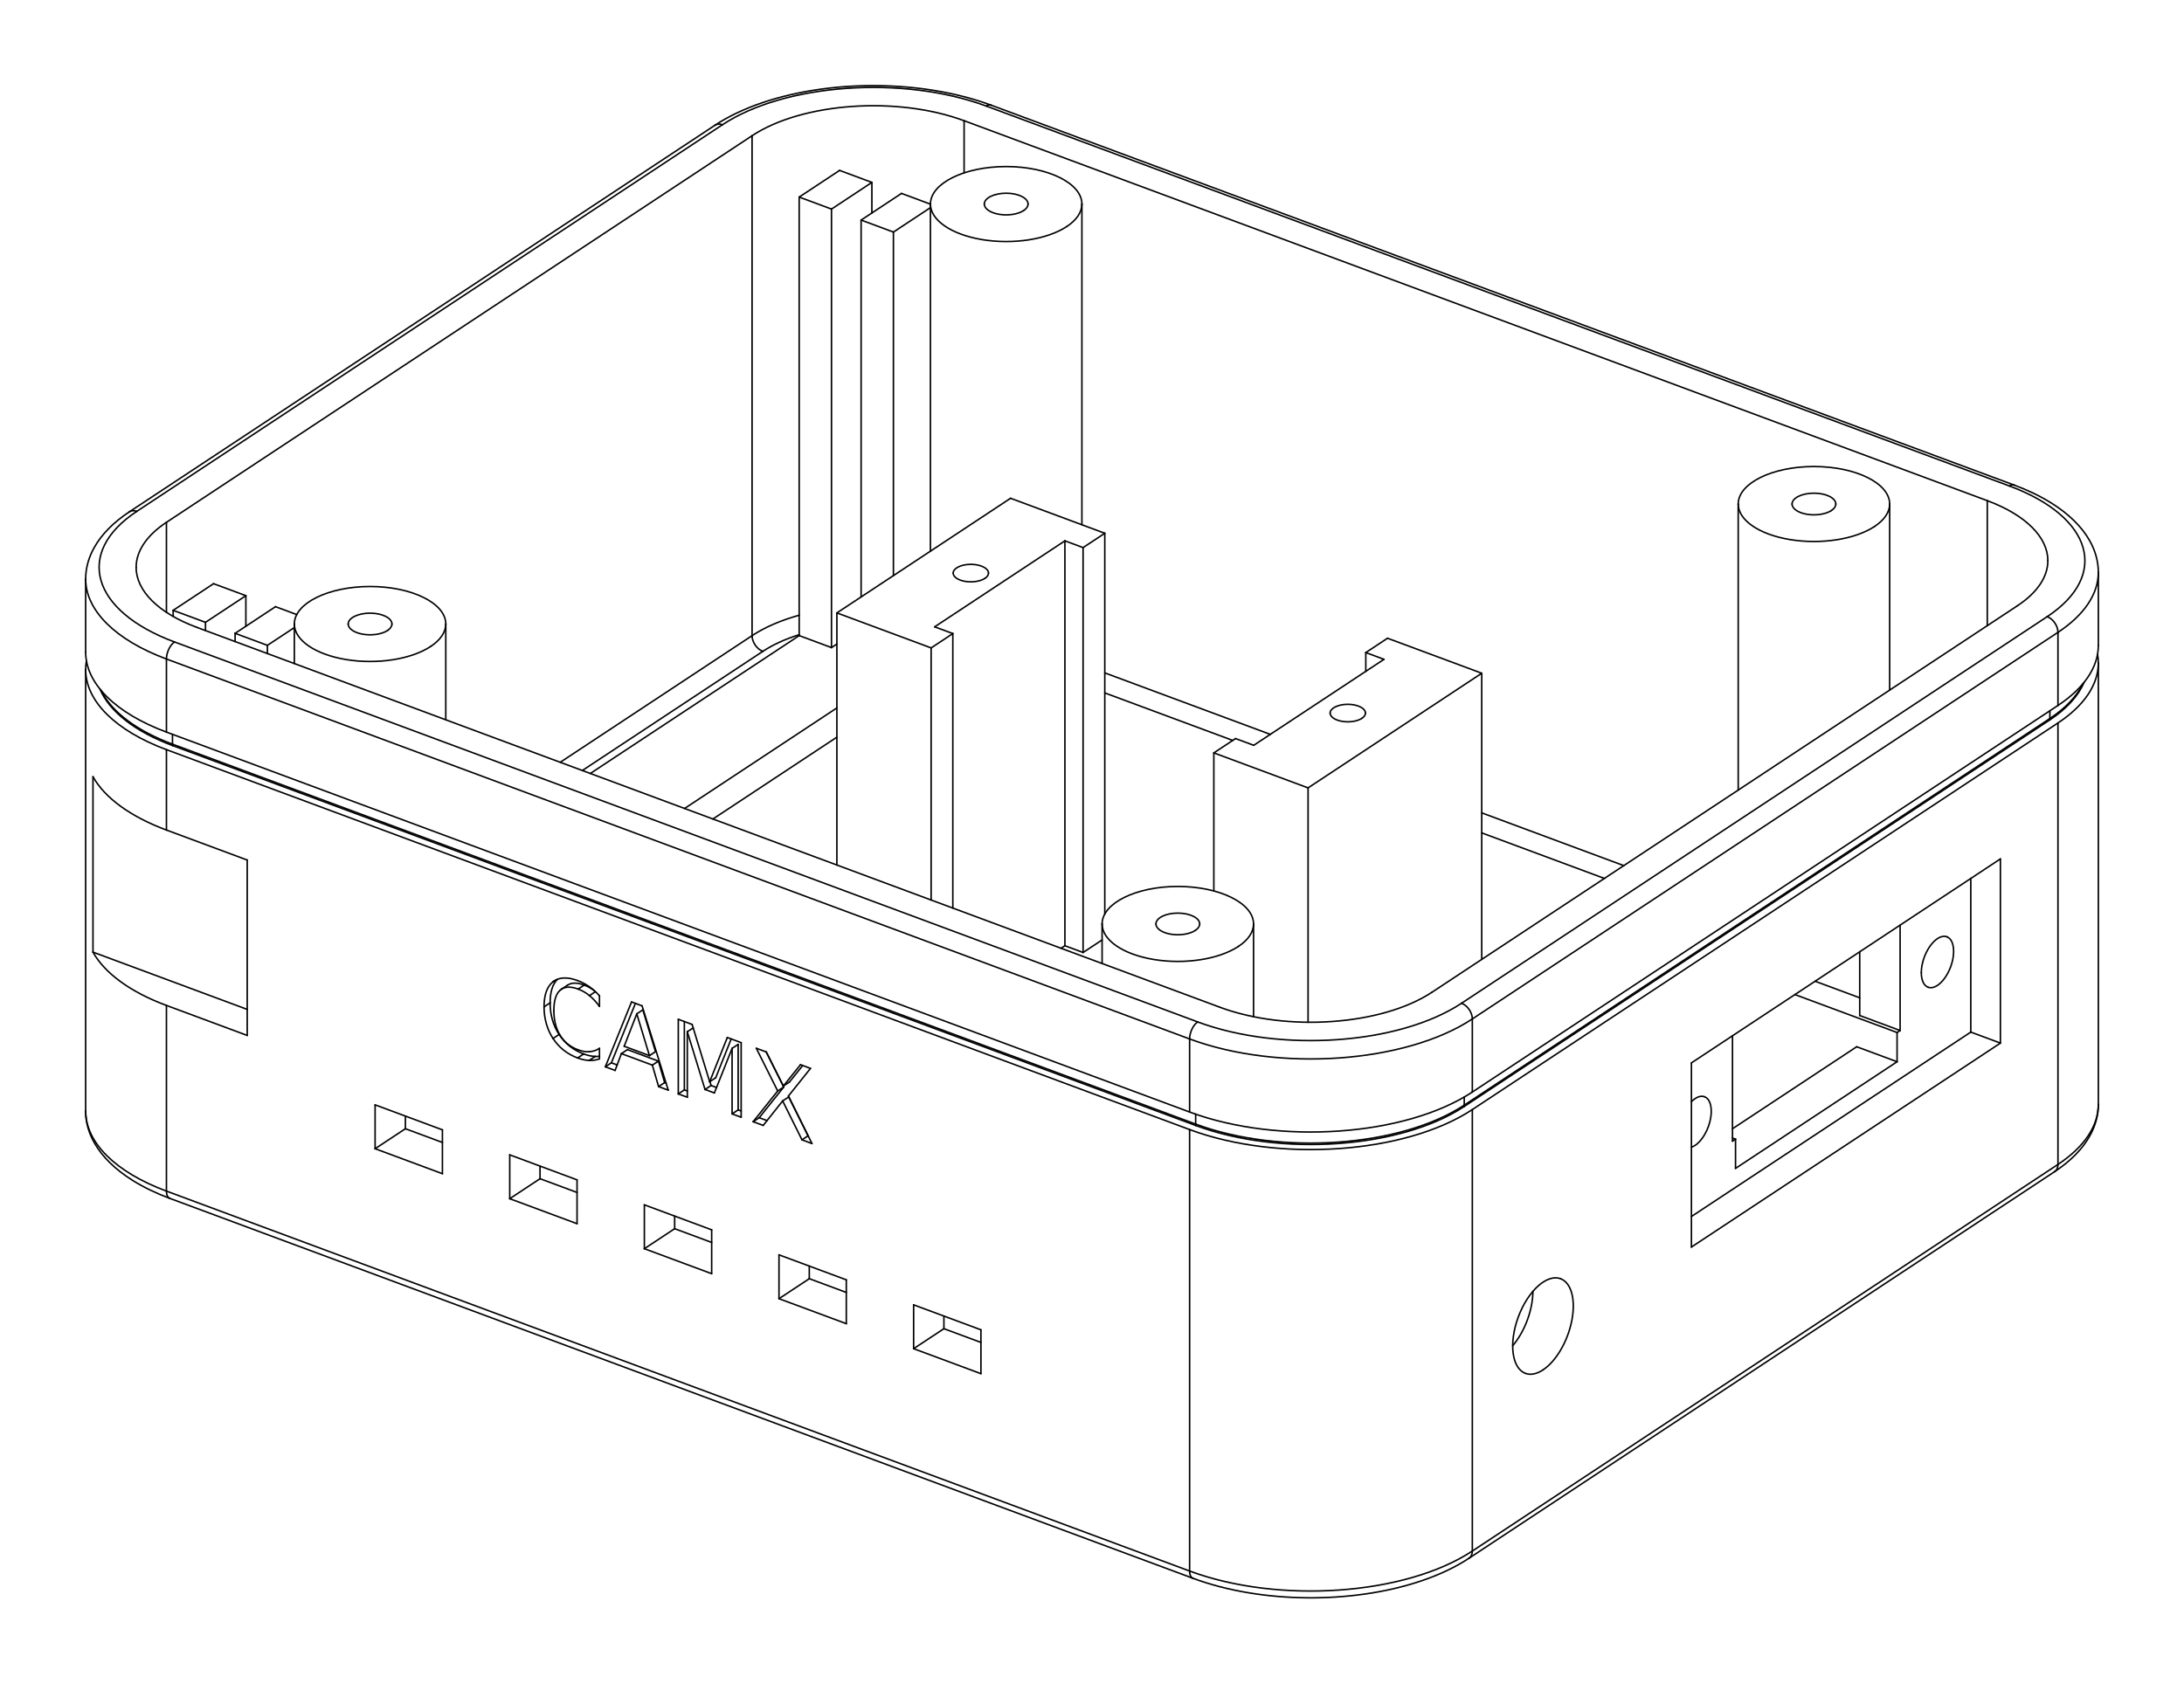
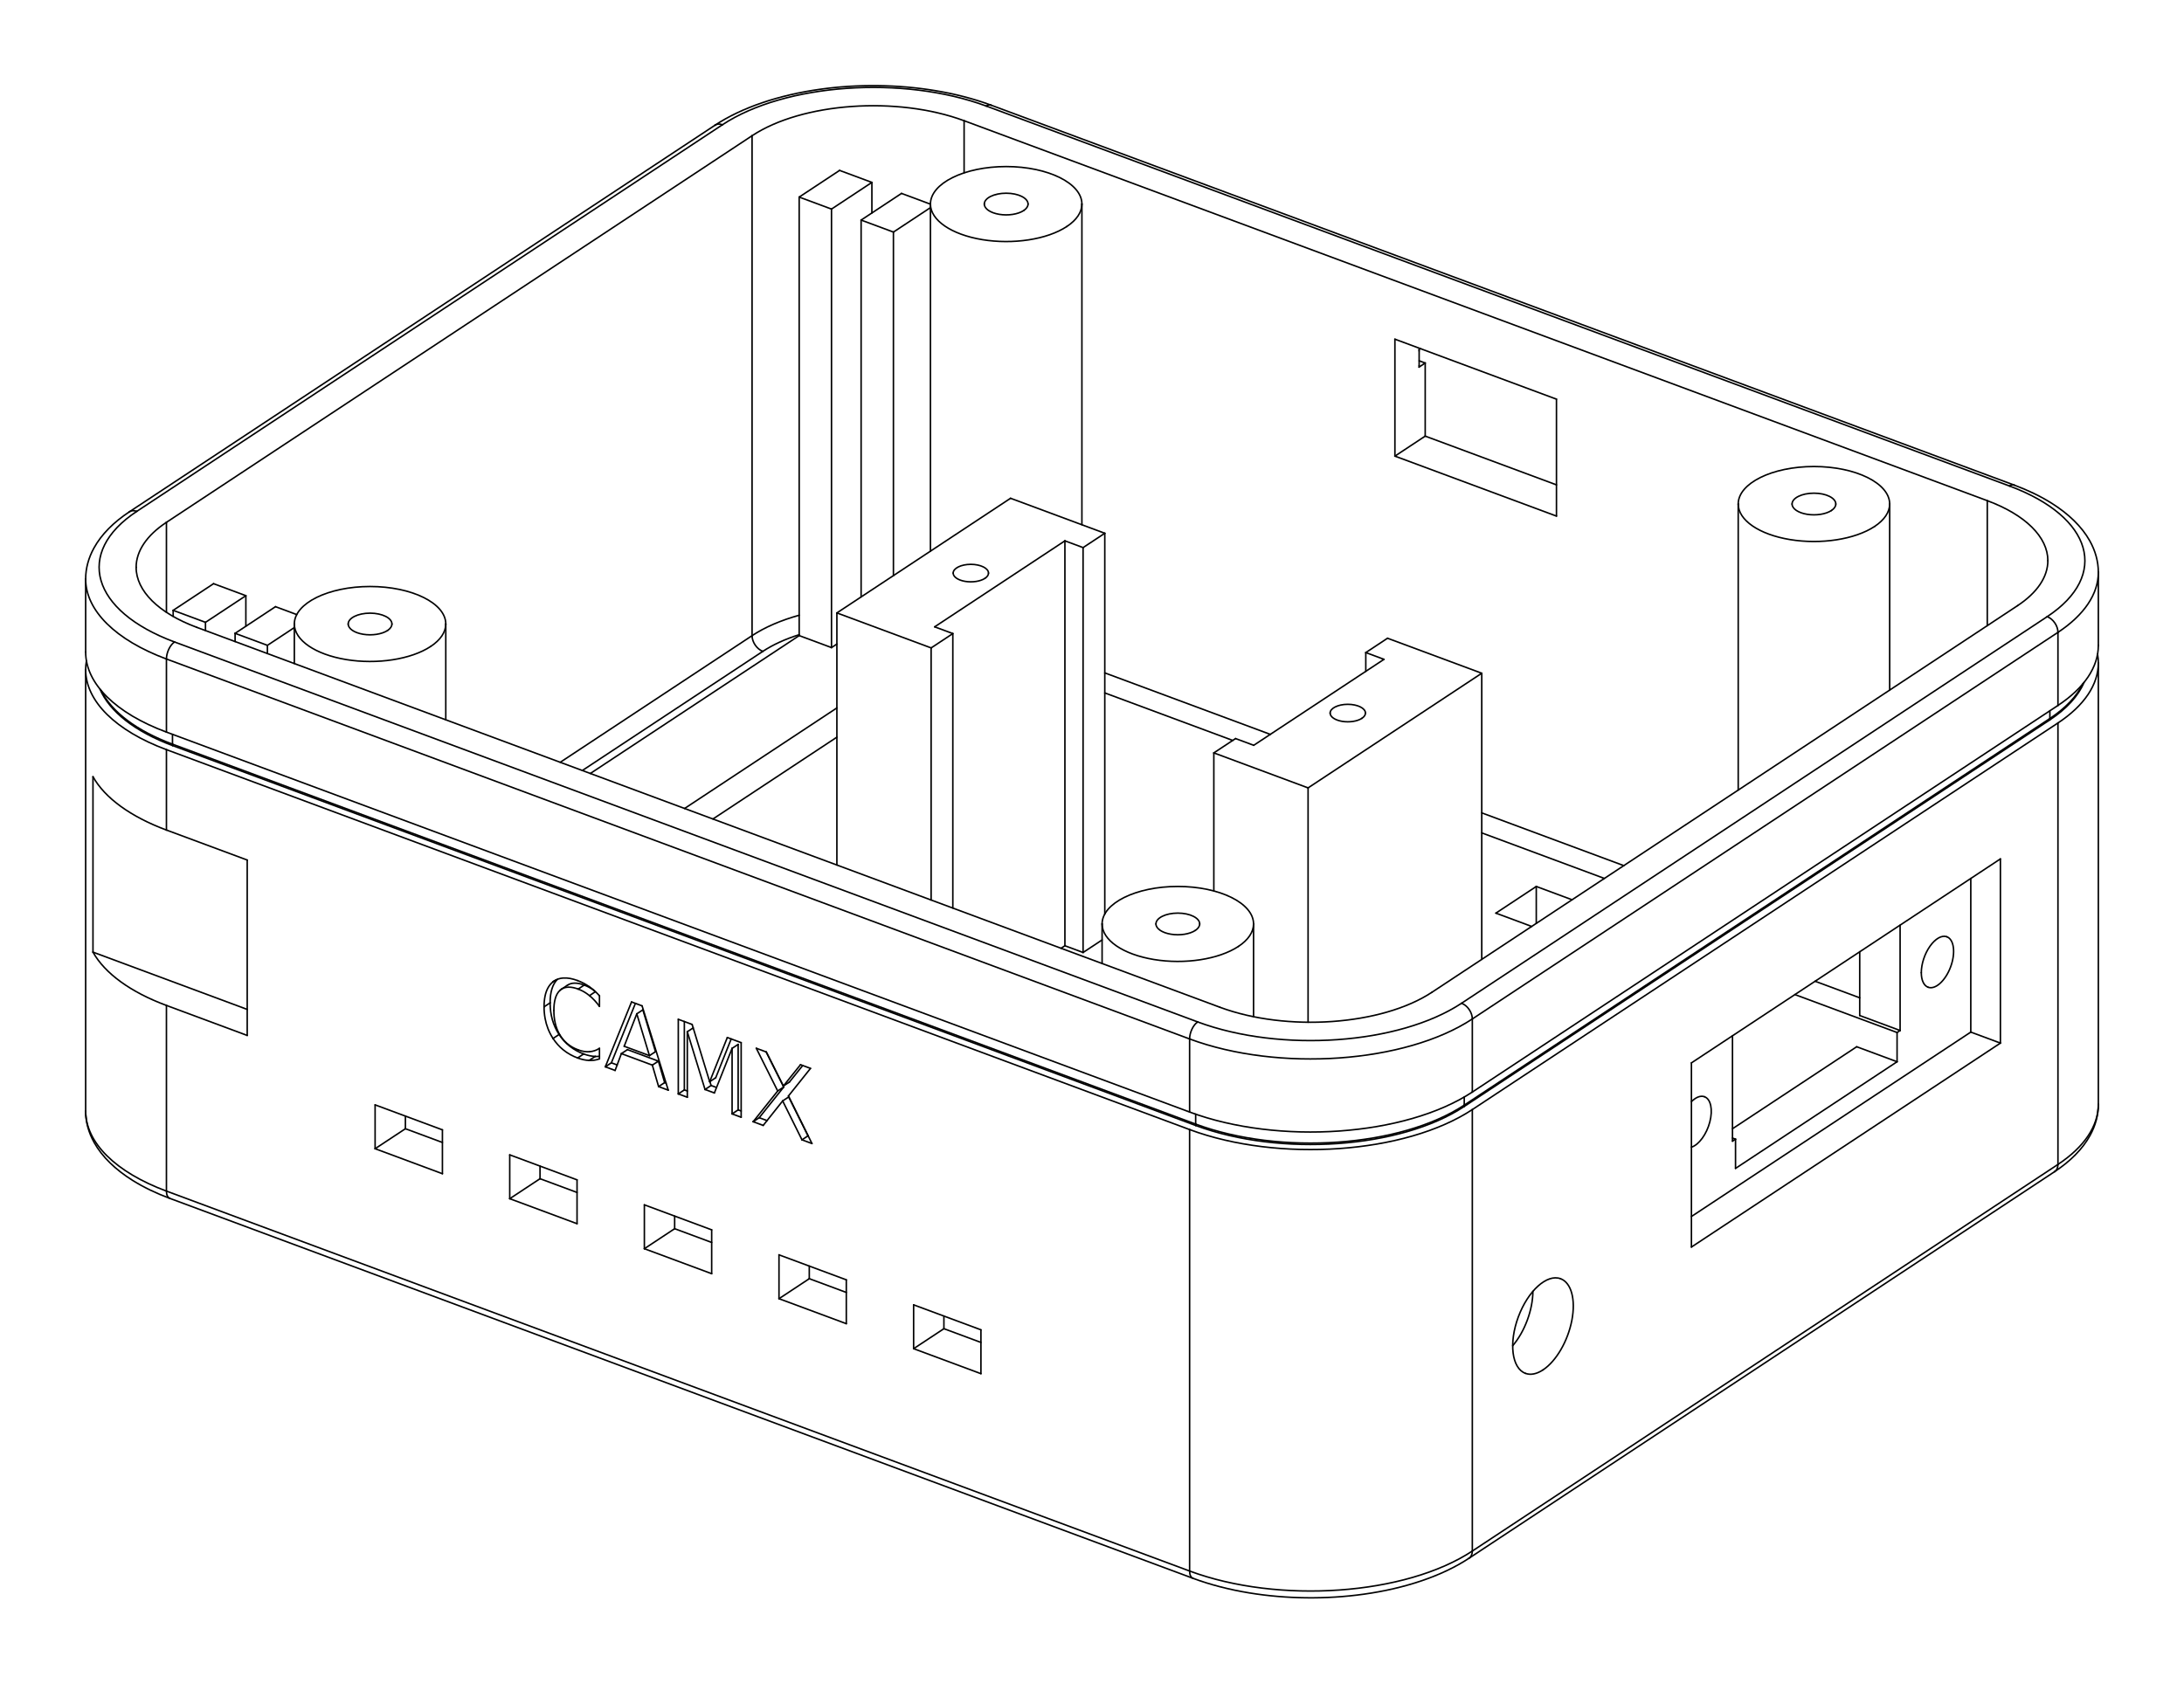
<svg xmlns="http://www.w3.org/2000/svg" width="129.78mm" height="100.055mm" viewBox="-64.89 -50.027 129.78 100.055" version="1.1">
  <g transform="scale(1,-1)" stroke-linecap="round">
    <g fill="none" stroke="rgb(0,0,0)" stroke-width="0.09" id="visible">
      <path d="M -59.754,10.749 A 12.0,5.942 -1.830477609561647e-15 0,1 -59.8,10.227" />
      <path d="M -59.8,10.227 A 12.0,5.942 -1.830477609561647e-15 0,1 -55.0,5.473" />
      <path d="M -59.365,3.864 A 12.0,5.942 -1.830477609561647e-15 0,1 -55.0,0.695" />
      <line x1="-59.365" y1="-6.562" x2="-59.365" y2="3.864" />
      <path d="M -59.365,-6.562 A 12.0,5.942 -1.830477609561647e-15 0,1 -55.0,-9.73" />
+       <line x1="19.44" y1="28.584" x2="19.8" y2="28.451" />
+       <line x1="19.434" y1="28.209" x2="19.8" y2="28.451" />
+       <path d="M -54.634,5.715 A 11.39,5.64 180.0 0,0 -58.948,9.07" />
+       <line x1="6.166" y1="-16.866" x2="-54.634" y2="5.715" />
+       <path d="M 22.112,-15.738 A 11.39,5.64 180.0 0,0 6.166,-16.866" />
+       <line x1="56.912" y1="7.239" x2="22.112" y2="-15.738" />
+       <path d="M 58.948,9.466 A 11.39,5.64 180.0 0,0 56.912,7.239" />
      <path d="M 57.4,7.058 A 12.0,5.942 -1.830477609561647e-15 0,1 59.8,10.623" />
      <path d="M 59.8,10.623 A 12.0,5.942 -1.830477609561647e-15 0,1 59.754,11.145" />
      <line x1="57.4" y1="7.058" x2="22.6" y2="-15.919" />
      <path d="M 5.8,-17.108 A 12.0,5.942 -1.830477609561647e-15 0,1 22.6,-15.919" />
      <line x1="-55.0" y1="5.473" x2="5.8" y2="-17.108" />
-       <path d="M -54.634,5.715 A 11.39,5.64 180.0 0,0 -58.948,9.07" />
-       <line x1="6.166" y1="-16.866" x2="-54.634" y2="5.715" />
-       <path d="M 22.112,-15.738 A 11.39,5.64 180.0 0,0 6.166,-16.866" />
-       <line x1="56.912" y1="7.239" x2="22.112" y2="-15.738" />
-       <path d="M 58.948,9.466 A 11.39,5.64 180.0 0,0 56.912,7.239" />
      <line x1="-55.0" y1="-9.73" x2="-50.2" y2="-11.513" />
      <line x1="-55.0" y1="0.695" x2="-50.2" y2="-1.088" />
      <line x1="-50.2" y1="-1.088" x2="-50.2" y2="-11.513" />
      <line x1="-42.6" y1="-15.639" x2="-38.6" y2="-17.124" />
      <line x1="-42.6" y1="-15.639" x2="-42.6" y2="-18.245" />
      <line x1="-38.6" y1="-17.124" x2="-38.6" y2="-19.731" />
      <line x1="-42.6" y1="-18.245" x2="-38.6" y2="-19.731" />
      <line x1="-34.6" y1="-18.61" x2="-30.6" y2="-20.096" />
      <line x1="-34.6" y1="-18.61" x2="-34.6" y2="-21.216" />
      <line x1="-30.6" y1="-20.096" x2="-30.6" y2="-22.702" />
      <line x1="-34.6" y1="-21.216" x2="-30.6" y2="-22.702" />
      <line x1="-29.268" y1="-9.156" x2="-29.268" y2="-9.788" />
      <path d="M -29.268,-9.156 Q -29.551,-8.84 -29.876,-8.614" />
      <path d="M -29.862,-9.146 Q -29.539,-9.411 -29.268,-9.788" />
      <path d="M -29.876,-8.614 Q -30.206,-8.385 -30.566,-8.252" />
      <path d="M -30.534,-8.757 Q -30.181,-8.887 -29.862,-9.146" />
      <path d="M -30.566,-8.252 C -30.865,-8.141 -31.16,-8.08 -31.428,-8.1 C -31.626,-8.115 -31.802,-8.173 -31.956,-8.275" />
      <path d="M -31.956,-8.275 L -32.027,-8.326" />
      <path d="M -31.605,-8.824 Q -31.568,-8.791 -31.527,-8.764" />
      <path d="M -31.527,-8.764 C -31.272,-8.591 -30.908,-8.615 -30.534,-8.757" />
      <path d="M -32.027,-8.326 C -32.266,-8.511 -32.422,-8.805 -32.497,-9.154 C -32.54,-9.361 -32.561,-9.58 -32.56,-9.813" />
      <path d="M -31.977,-10.029 C -31.978,-9.531 -31.885,-9.067 -31.605,-8.824" />
      <path d="M -32.56,-9.813 C -32.561,-10.043 -32.54,-10.276 -32.497,-10.512 C -32.423,-10.917 -32.267,-11.328 -32.027,-11.693" />
      <path d="M -31.605,-11.508 C -31.885,-11.057 -31.979,-10.526 -31.977,-10.029" />
      <path d="M -32.027,-11.693 C -31.859,-11.949 -31.655,-12.178 -31.428,-12.363 C -31.16,-12.582 -30.865,-12.741 -30.566,-12.851" />
      <path d="M -30.534,-12.371 C -30.766,-12.285 -30.994,-12.161 -31.195,-11.989 C -31.354,-11.853 -31.491,-11.693 -31.605,-11.508" />
      <path d="M -30.566,-12.851 Q -30.21,-12.984 -29.881,-12.999" />
      <path d="M -29.862,-12.48 Q -30.181,-12.502 -30.534,-12.371" />
      <path d="M -29.881,-12.999 Q -29.555,-13.012 -29.268,-12.906" />
      <path d="M -29.268,-12.28 Q -29.539,-12.456 -29.862,-12.48" />
      <line x1="-29.268" y1="-12.28" x2="-29.268" y2="-12.906" />
      <line x1="-28.92" y1="-13.377" x2="-27.362" y2="-9.522" />
      <line x1="-28.338" y1="-13.593" x2="-28.92" y2="-13.377" />
      <line x1="-27.362" y1="-9.522" x2="-26.736" y2="-9.755" />
      <line x1="-27.966" y1="-12.594" x2="-28.338" y2="-13.593" />
      <line x1="-26.736" y1="-9.755" x2="-25.18" y2="-14.766" />
      <line x1="-26.126" y1="-13.277" x2="-27.966" y2="-12.594" />
      <line x1="-25.18" y1="-14.766" x2="-25.754" y2="-14.553" />
      <line x1="-25.754" y1="-14.553" x2="-26.126" y2="-13.277" />
      <line x1="-26.6" y1="-21.581" x2="-22.6" y2="-23.067" />
      <line x1="-26.6" y1="-21.581" x2="-26.6" y2="-24.188" />
      <line x1="-22.6" y1="-23.067" x2="-22.6" y2="-25.673" />
      <line x1="-26.6" y1="-24.188" x2="-22.6" y2="-25.673" />
      <line x1="-18.6" y1="-24.553" x2="-14.6" y2="-26.038" />
      <line x1="-18.6" y1="-24.553" x2="-18.6" y2="-27.159" />
      <line x1="-14.6" y1="-26.038" x2="-14.6" y2="-28.644" />
      <line x1="-18.6" y1="-27.159" x2="-14.6" y2="-28.644" />
      <line x1="-10.6" y1="-27.524" x2="-6.6" y2="-29.009" />
      <line x1="-6.6" y1="-29.009" x2="-6.6" y2="-31.616" />
      <line x1="-10.6" y1="-30.13" x2="-6.6" y2="-31.616" />
      <line x1="-10.6" y1="-27.524" x2="-10.6" y2="-30.13" />
      <line x1="-24.584" y1="-14.987" x2="-24.584" y2="-10.554" />
      <line x1="-24.048" y1="-15.186" x2="-24.584" y2="-14.987" />
      <line x1="-24.584" y1="-10.554" x2="-23.761" y2="-10.86" />
      <line x1="-24.048" y1="-11.293" x2="-24.048" y2="-15.186" />
      <line x1="-23.761" y1="-10.86" x2="-22.719" y2="-14.264" />
      <line x1="-22.995" y1="-14.725" x2="-24.048" y2="-11.293" />
      <line x1="-22.719" y1="-14.264" x2="-21.671" y2="-11.636" />
      <line x1="-22.44" y1="-14.931" x2="-22.995" y2="-14.725" />
      <line x1="-21.671" y1="-11.636" x2="-20.848" y2="-11.941" />
      <line x1="-21.387" y1="-12.282" x2="-22.44" y2="-14.931" />
      <line x1="-20.848" y1="-11.941" x2="-20.848" y2="-16.375" />
      <line x1="-21.387" y1="-16.175" x2="-21.387" y2="-12.282" />
      <line x1="-20.848" y1="-16.375" x2="-21.387" y2="-16.175" />
      <line x1="-18.677" y1="-14.814" x2="-19.949" y2="-12.275" />
      <line x1="-20.135" y1="-16.64" x2="-18.677" y2="-14.814" />
      <line x1="-19.949" y1="-12.275" x2="-19.355" y2="-12.496" />
      <line x1="-19.539" y1="-16.861" x2="-20.135" y2="-16.64" />
      <line x1="-19.355" y1="-12.496" x2="-18.341" y2="-14.521" />
      <line x1="-18.382" y1="-15.405" x2="-19.539" y2="-16.861" />
      <line x1="-18.341" y1="-14.521" x2="-17.321" y2="-13.251" />
      <line x1="-17.234" y1="-17.717" x2="-18.382" y2="-15.405" />
      <line x1="-17.321" y1="-13.251" x2="-16.728" y2="-13.472" />
      <line x1="-16.64" y1="-17.938" x2="-17.234" y2="-17.717" />
      <line x1="-16.728" y1="-13.472" x2="-18.04" y2="-15.113" />
      <line x1="-18.04" y1="-15.113" x2="-16.64" y2="-17.938" />
      <line x1="-59.365" y1="-6.562" x2="-50.2" y2="-9.966" />
+       <line x1="19.8" y1="24.107" x2="27.6" y2="21.21" />
+       <line x1="19.8" y1="28.451" x2="19.8" y2="24.107" />
+       <line x1="19.434" y1="29.252" x2="19.516" y2="29.306" />
+       <path d="M 19.44,29.169 A 0.5,0.261 -110.375 0,1 19.434,29.252" />
+       <line x1="19.44" y1="29.169" x2="19.44" y2="28.3" />
+       <path d="M 19.434,28.209 A 0.5,0.261 -110.375 0,1 19.44,28.3" />
+       <line x1="18.0" y1="22.918" x2="19.8" y2="24.107" />
+       <line x1="18.0" y1="29.869" x2="18.0" y2="22.918" />
+       <line x1="27.6" y1="26.303" x2="27.6" y2="19.353" />
      <line x1="57.4" y1="-19.179" x2="57.4" y2="7.058" />
      <line x1="22.6" y1="-42.157" x2="22.6" y2="-15.919" />
      <line x1="57.4" y1="-19.179" x2="22.6" y2="-42.157" />
      <line x1="53.98" y1="-1.021" x2="35.62" y2="-13.144" />
      <line x1="53.98" y1="-1.021" x2="53.98" y2="-11.968" />
      <line x1="35.62" y1="-13.144" x2="35.62" y2="-24.09" />
      <line x1="53.98" y1="-11.968" x2="35.62" y2="-24.09" />
      <path d="M 26.8,-31.391 A 3.0,1.564 -110.375 0,1 27.844,-25.972" />
      <path d="M 27.844,-25.972 A 3.0,1.564 -110.375 0,1 25.756,-31.597" />
      <path d="M 25.756,-31.597 A 3.0,1.564 -110.375 0,1 26.8,-31.391" />
      <line x1="-40.8" y1="-16.307" x2="-40.8" y2="-17.057" />
      <line x1="-42.6" y1="-18.245" x2="-40.8" y2="-17.057" />
      <line x1="-40.8" y1="-17.057" x2="-38.6" y2="-17.874" />
      <line x1="-32.8" y1="-19.279" x2="-32.8" y2="-20.028" />
      <line x1="-34.6" y1="-21.216" x2="-32.8" y2="-20.028" />
      <line x1="-32.8" y1="-20.028" x2="-30.6" y2="-20.845" />
      <path d="M -29.57,-8.855 Q -29.856,-8.637 -30.174,-8.519" />
      <path d="M -30.174,-8.519 Q -30.803,-8.285 -31.167,-8.526" />
      <path d="M -32.2,-9.575 Q -32.2,-8.61 -31.765,-8.176" />
      <path d="M -31.667,-11.455 Q -32.2,-10.641 -32.2,-9.575" />
      <path d="M -30.206,-12.614 Q -31.133,-12.269 -31.667,-11.455" />
      <path d="M -29.521,-12.761 Q -29.845,-12.748 -30.206,-12.614" />
      <path d="M -29.268,-12.753 Q -29.392,-12.767 -29.521,-12.761" />
      <line x1="-28.56" y1="-13.139" x2="-27.132" y2="-9.607" />
      <line x1="-28.56" y1="-13.139" x2="-28.92" y2="-13.377" />
      <line x1="-28.216" y1="-13.267" x2="-28.56" y2="-13.139" />
      <line x1="-27.606" y1="-12.356" x2="-27.966" y2="-12.594" />
      <line x1="-25.766" y1="-13.04" x2="-27.606" y2="-12.356" />
      <line x1="-25.766" y1="-13.04" x2="-26.126" y2="-13.277" />
      <line x1="-25.31" y1="-14.346" x2="-25.394" y2="-14.315" />
      <line x1="-25.394" y1="-14.315" x2="-25.754" y2="-14.553" />
      <line x1="-25.394" y1="-14.315" x2="-25.766" y2="-13.04" />
      <line x1="-24.8" y1="-22.25" x2="-24.8" y2="-22.999" />
      <line x1="-26.6" y1="-24.188" x2="-24.8" y2="-22.999" />
      <line x1="-24.8" y1="-22.999" x2="-22.6" y2="-23.816" />
      <line x1="-16.8" y1="-25.221" x2="-16.8" y2="-25.97" />
      <line x1="-18.6" y1="-27.159" x2="-16.8" y2="-25.97" />
      <line x1="-16.8" y1="-25.97" x2="-14.6" y2="-26.787" />
      <line x1="-10.6" y1="-30.13" x2="-8.8" y2="-28.942" />
      <line x1="-8.8" y1="-28.942" x2="-6.6" y2="-29.759" />
      <line x1="-8.8" y1="-28.192" x2="-8.8" y2="-28.942" />
      <line x1="-24.224" y1="-14.75" x2="-24.224" y2="-10.688" />
      <line x1="-24.224" y1="-14.75" x2="-24.584" y2="-14.987" />
      <line x1="-24.048" y1="-14.815" x2="-24.224" y2="-14.75" />
      <line x1="-23.698" y1="-11.063" x2="-24.048" y2="-11.293" />
      <line x1="-22.359" y1="-14.026" x2="-22.719" y2="-14.264" />
      <line x1="-22.635" y1="-14.487" x2="-22.706" y2="-14.255" />
      <line x1="-22.635" y1="-14.487" x2="-22.995" y2="-14.725" />
      <line x1="-22.359" y1="-14.026" x2="-21.44" y2="-11.721" />
      <line x1="-22.311" y1="-14.608" x2="-22.635" y2="-14.487" />
      <line x1="-21.027" y1="-12.044" x2="-21.387" y2="-12.282" />
      <line x1="-21.027" y1="-15.937" x2="-21.027" y2="-12.044" />
      <line x1="-21.027" y1="-15.937" x2="-21.387" y2="-16.175" />
      <line x1="-20.848" y1="-16.003" x2="-21.027" y2="-15.937" />
      <line x1="-18.317" y1="-14.577" x2="-19.36" y2="-12.494" />
      <line x1="-18.317" y1="-14.577" x2="-18.677" y2="-14.814" />
      <line x1="-19.775" y1="-16.402" x2="-18.317" y2="-14.577" />
      <line x1="-19.775" y1="-16.402" x2="-20.135" y2="-16.64" />
      <line x1="-19.311" y1="-16.574" x2="-19.775" y2="-16.402" />
      <line x1="-17.981" y1="-14.283" x2="-18.341" y2="-14.521" />
      <line x1="-18.022" y1="-15.167" x2="-18.382" y2="-15.405" />
      <line x1="-17.981" y1="-14.283" x2="-17.191" y2="-13.3" />
      <line x1="-16.874" y1="-17.479" x2="-18.022" y2="-15.167" />
      <line x1="-16.874" y1="-17.479" x2="-17.234" y2="-17.717" />
      <line x1="-16.866" y1="-17.482" x2="-16.874" y2="-17.479" />
+       <line x1="18.0" y1="22.918" x2="27.6" y2="19.353" />
+       <line x1="18.0" y1="29.869" x2="27.6" y2="26.303" />
+       <path d="M 57.4,8.1 A 12.0,5.942 -1.830477609561647e-15 0,1 59.8,11.666" />
+       <line x1="57.4" y1="8.1" x2="22.6" y2="-14.877" />
+       <path d="M 5.8,-16.065 A 12.0,5.942 -1.830477609561647e-15 0,1 22.6,-14.877" />
+       <line x1="-55.0" y1="6.516" x2="5.8" y2="-16.065" />
+       <path d="M -59.8,11.27 A 12.0,5.942 -1.830477609561647e-15 0,1 -55.0,6.516" />
+       <line x1="53.2" y1="20.27" x2="-7.6" y2="42.852" />
      <line x1="52.22" y1="-11.314" x2="53.98" y2="-11.968" />
      <line x1="52.22" y1="-11.314" x2="52.22" y2="-2.183" />
      <line x1="52.22" y1="-11.314" x2="35.62" y2="-22.274" />
      <path d="M 25,-29.954 A 3.0,1.564 -110.375 0,1 26.2,-26.723" />
+       <line x1="26.126" y1="-5.034" x2="24.0" y2="-4.244" />
+       <line x1="24.0" y1="-4.244" x2="26.4" y2="-2.659" />
+       <line x1="26.4" y1="-4.853" x2="26.4" y2="-2.659" />
+       <line x1="28.526" y1="-3.449" x2="26.4" y2="-2.659" />
      <line x1="7.6" y1="-9.838" x2="-53.2" y2="12.743" />
      <line x1="-25.938" y1="-12.477" x2="-26.69" y2="-9.991" />
+       <line x1="0.76" y1="8.844" x2="8.362" y2="6.021" />
+       <line x1="23.16" y1="0.525" x2="30.446" y2="-2.181" />
+       <path d="M -7.6,42.852 A 9.0,4.457 -1.830477609561647e-15 0,1 -20.2,41.96" />
+       <path d="M 55.0,14.031 A 9.0,4.457 -1.830477609561647e-15 0,1 56.8,16.705" />
+       <path d="M 56.8,16.705 A 9.0,4.457 -1.830477609561647e-15 0,1 53.2,20.27" />
+       <path d="M -55.0,18.983 A 9.0,4.457 -1.830477609561647e-15 0,1 -56.8,16.309" />
+       <path d="M -56.8,16.309 A 9.0,4.457 -1.830477609561647e-15 0,1 -53.2,12.743" />
+       <path d="M 7.6,-9.838 A 9.0,4.457 -1.830477609561647e-15 0,1 20.2,-8.947" />
+       <line x1="20.2" y1="-8.947" x2="55.0" y2="14.031" />
+       <line x1="-55.0" y1="18.983" x2="-20.2" y2="41.96" />
      <line x1="47.84" y1="-13.076" x2="38.24" y2="-19.415" />
      <line x1="38.24" y1="-19.415" x2="38.24" y2="-17.678" />
      <line x1="38.24" y1="-17.678" x2="38.06" y2="-17.796" />
      <line x1="38.06" y1="-11.532" x2="38.06" y2="-17.796" />
      <line x1="48.02" y1="-4.956" x2="48.02" y2="-11.22" />
      <line x1="48.02" y1="-11.22" x2="47.84" y2="-11.339" />
      <line x1="47.84" y1="-13.076" x2="47.84" y2="-11.339" />
      <path d="M 49.28,-7.782 A 1.6,0.834 -110.375 0,1 49.683,-8.648" />
      <path d="M 49.683,-8.648 A 1.6,0.834 -110.375 0,1 50.797,-5.648" />
      <path d="M 50.797,-5.648 A 1.6,0.834 -110.375 0,1 49.28,-7.782" />
      <path d="M 35.62,-18.154 A 1.6,0.834 -110.375 0,1 36.397,-15.156" />
      <path d="M 36.397,-15.156 A 1.6,0.834 -110.375 0,1 35.62,-15.448" />
-       <line x1="20.2" y1="-8.947" x2="55.0" y2="14.031" />
      <line x1="-30.286" y1="4.233" x2="-19.56" y2="11.315" />
-       <line x1="0.76" y1="8.844" x2="8.362" y2="6.021" />
-       <line x1="23.16" y1="0.525" x2="30.446" y2="-2.181" />
      <path d="M -19.56,11.315 A 8.2,4.061 180.0 0,0 -17.4,12.305" />
      <line x1="-15.16" y1="6.215" x2="-22.526" y2="1.351" />
      <line x1="38.06" y1="-17.611" x2="38.24" y2="-17.678" />
      <line x1="45.44" y1="-12.185" x2="47.84" y2="-13.076" />
      <line x1="41.768" y1="-9.084" x2="47.84" y2="-11.339" />
      <line x1="42.968" y1="-8.292" x2="45.62" y2="-9.276" />
-       <path d="M 7.6,-9.838 A 9.0,4.457 -1.830477609561647e-15 0,1 20.2,-8.947" />
-       <path d="M -55.0,18.983 A 9.0,4.457 -1.830477609561647e-15 0,1 -56.8,16.309" />
-       <path d="M -56.8,16.309 A 9.0,4.457 -1.830477609561647e-15 0,1 -53.2,12.743" />
-       <path d="M 55.0,14.031 A 9.0,4.457 -1.830477609561647e-15 0,1 56.8,16.705" />
-       <path d="M 56.8,16.705 A 9.0,4.457 -1.830477609561647e-15 0,1 53.2,20.27" />
-       <line x1="53.2" y1="20.27" x2="-7.6" y2="42.852" />
-       <path d="M -7.6,42.852 A 9.0,4.457 -1.830477609561647e-15 0,1 -20.2,41.96" />
-       <line x1="-55.0" y1="18.983" x2="-20.2" y2="41.96" />
      <line x1="-26.69" y1="-9.991" x2="-27.05" y2="-10.229" />
      <line x1="-26.298" y1="-12.714" x2="-27.05" y2="-10.229" />
      <line x1="-25.938" y1="-12.477" x2="-26.298" y2="-12.714" />
      <line x1="-27.05" y1="-10.229" x2="-27.799" y2="-12.157" />
      <line x1="-27.799" y1="-12.157" x2="-26.298" y2="-12.714" />
      <line x1="45.44" y1="-12.185" x2="38.06" y2="-17.058" />
      <line x1="48.02" y1="-11.22" x2="45.62" y2="-10.329" />
      <line x1="45.62" y1="-6.541" x2="45.62" y2="-10.329" />
-       <path d="M 57.4,8.1 A 12.0,5.942 -1.830477609561647e-15 0,1 59.8,11.666" />
-       <line x1="57.4" y1="8.1" x2="22.6" y2="-14.877" />
-       <path d="M 5.8,-16.065 A 12.0,5.942 -1.830477609561647e-15 0,1 22.6,-14.877" />
-       <line x1="-55.0" y1="6.516" x2="5.8" y2="-16.065" />
-       <path d="M -59.8,11.27 A 12.0,5.942 -1.830477609561647e-15 0,1 -55.0,6.516" />
      <path d="M -39.3,11.604 A 4.5,2.228 -1.830477609561647e-15 0,1 -38.4,12.941" />
      <path d="M -38.4,12.941 A 4.5,2.228 -1.830477609561647e-15 0,1 -47.4,12.941" />
      <path d="M -47.4,12.941 A 4.5,2.228 -1.830477609561647e-15 0,1 -39.3,11.604" />
      <path d="M 8.7,-6.223 A 4.5,2.228 -1.830477609561647e-15 0,1 9.6,-4.886" />
      <path d="M 9.6,-4.886 A 4.5,2.228 -1.830477609561647e-15 0,1 0.6,-4.886" />
      <path d="M 0.6,-4.886 A 4.5,2.228 -1.830477609561647e-15 0,1 8.7,-6.223" />
      <line x1="-49.0" y1="11.183" x2="-49.0" y2="11.672" />
      <line x1="-50.92" y1="12.385" x2="-49.0" y2="11.672" />
      <line x1="-50.92" y1="12.385" x2="-50.92" y2="11.896" />
      <line x1="-52.68" y1="13.039" x2="-52.68" y2="12.55" />
      <line x1="-54.6" y1="13.752" x2="-52.68" y2="13.039" />
      <line x1="-54.6" y1="13.389" x2="-54.6" y2="13.752" />
      <line x1="-17.4" y1="12.251" x2="-17.4" y2="38.314" />
      <line x1="-29.811" y1="4.056" x2="-17.4" y2="12.251" />
      <line x1="-54.6" y1="13.752" x2="-52.2" y2="15.337" />
      <line x1="-17.4" y1="38.314" x2="-15.0" y2="39.899" />
      <line x1="-11.32" y1="38.532" x2="-9.6" y2="37.893" />
      <line x1="-13.08" y1="39.186" x2="-13.08" y2="37.37" />
      <line x1="-15.0" y1="39.899" x2="-13.08" y2="39.186" />
      <line x1="-49.0" y1="11.672" x2="-47.4" y2="12.728" />
      <line x1="-11.8" y1="36.234" x2="-9.6" y2="37.687" />
      <line x1="-11.8" y1="15.818" x2="-11.8" y2="36.234" />
      <line x1="-24.211" y1="1.976" x2="-15.16" y2="7.952" />
      <path d="M -1.5,36.562 A 4.5,2.228 -1.830477609561647e-15 0,1 -0.6,37.9" />
      <path d="M -0.6,37.9 A 4.5,2.228 -1.830477609561647e-15 0,1 -9.6,37.9" />
      <path d="M -9.6,37.9 A 4.5,2.228 -1.830477609561647e-15 0,1 -1.5,36.562" />
      <line x1="-15.16" y1="-1.385" x2="-15.16" y2="13.599" />
      <line x1="-15.16" y1="13.599" x2="-4.84" y2="20.413" />
      <line x1="0.76" y1="-4.297" x2="0.76" y2="18.333" />
      <line x1="-4.84" y1="20.413" x2="0.76" y2="18.333" />
      <line x1="-0.53" y1="17.482" x2="0.76" y2="18.333" />
      <line x1="0.6" y1="-5.837" x2="-0.53" y2="-6.583" />
      <line x1="-0.53" y1="-6.583" x2="-0.53" y2="17.482" />
      <line x1="-9.56" y1="11.519" x2="-8.27" y2="12.371" />
      <line x1="-8.27" y1="-3.944" x2="-8.27" y2="12.371" />
      <line x1="-9.56" y1="-3.465" x2="-9.56" y2="11.519" />
      <line x1="-15.16" y1="13.599" x2="-9.56" y2="11.519" />
      <line x1="7.24" y1="5.28" x2="8.53" y2="6.132" />
      <line x1="7.24" y1="-2.926" x2="7.24" y2="5.28" />
      <line x1="9.61" y1="5.731" x2="8.53" y2="6.132" />
      <line x1="9.61" y1="5.731" x2="17.35" y2="10.841" />
      <line x1="17.35" y1="10.841" x2="16.27" y2="11.242" />
      <line x1="16.27" y1="10.128" x2="16.27" y2="11.242" />
      <line x1="16.27" y1="11.242" x2="17.56" y2="12.094" />
      <line x1="23.16" y1="-6.992" x2="23.16" y2="10.014" />
      <line x1="17.56" y1="12.094" x2="23.16" y2="10.014" />
      <line x1="12.84" y1="-10.729" x2="12.84" y2="3.2" />
      <line x1="12.84" y1="3.2" x2="23.16" y2="10.014" />
      <line x1="7.24" y1="5.28" x2="12.84" y2="3.2" />
      <path d="M 46.5,18.735 A 4.5,2.228 -1.830477609561647e-15 0,1 47.4,20.072" />
      <path d="M 47.4,20.072 A 4.5,2.228 -1.830477609561647e-15 0,1 38.4,20.072" />
      <path d="M 38.4,20.072 A 4.5,2.228 -1.830477609561647e-15 0,1 46.5,18.735" />
      <path d="M -41.86,12.555 A 1.3,0.644 -1.830477609561647e-15 0,1 -41.6,12.941" />
      <path d="M -41.6,12.941 A 1.3,0.644 -1.830477609561647e-15 0,1 -44.2,12.941" />
      <path d="M -44.2,12.941 A 1.3,0.644 -1.830477609561647e-15 0,1 -41.86,12.555" />
      <path d="M 6.14,-5.272 A 1.3,0.644 -1.830477609561647e-15 0,1 6.4,-4.886" />
      <path d="M 6.4,-4.886 A 1.3,0.644 -1.830477609561647e-15 0,1 3.8,-4.886" />
      <path d="M 3.8,-4.886 A 1.3,0.644 -1.830477609561647e-15 0,1 6.14,-5.272" />
      <line x1="-48.52" y1="13.97" x2="-47.256" y2="13.5" />
      <line x1="-50.92" y1="12.385" x2="-48.52" y2="13.97" />
      <line x1="-15.16" y1="11.749" x2="-15.48" y2="11.538" />
      <line x1="-17.4" y1="12.251" x2="-15.48" y2="11.538" />
      <line x1="-50.28" y1="14.623" x2="-50.28" y2="12.808" />
      <line x1="-52.68" y1="13.039" x2="-50.28" y2="14.623" />
      <line x1="-52.2" y1="15.337" x2="-50.28" y2="14.623" />
      <line x1="-15.48" y1="37.601" x2="-15.48" y2="11.538" />
      <line x1="-17.4" y1="38.314" x2="-15.48" y2="37.601" />
      <line x1="-15.48" y1="37.601" x2="-13.08" y2="39.186" />
      <line x1="-13.72" y1="36.947" x2="-11.8" y2="36.234" />
      <line x1="-13.72" y1="36.947" x2="-11.32" y2="38.532" />
      <line x1="-13.72" y1="36.947" x2="-13.72" y2="14.55" />
      <path d="M -4.06,37.513 A 1.3,0.644 -1.830477609561647e-15 0,1 -3.8,37.9" />
      <path d="M -3.8,37.9 A 1.3,0.644 -1.830477609561647e-15 0,1 -6.4,37.9" />
      <path d="M -6.4,37.9 A 1.3,0.644 -1.830477609561647e-15 0,1 -4.06,37.513" />
      <line x1="-0.53" y1="17.482" x2="-1.61" y2="17.883" />
      <line x1="-9.35" y1="12.772" x2="-1.61" y2="17.883" />
      <line x1="-8.27" y1="12.371" x2="-9.35" y2="12.772" />
      <path d="M -6.36,15.654 A 1.05,0.52 -1.830477609561647e-15 0,1 -6.15,15.966" />
      <path d="M -6.15,15.966 A 1.05,0.52 -1.830477609561647e-15 0,1 -8.25,15.966" />
      <path d="M -8.25,15.966 A 1.05,0.52 -1.830477609561647e-15 0,1 -6.36,15.654" />
      <line x1="-1.61" y1="-6.182" x2="-1.838" y2="-6.333" />
      <line x1="-1.61" y1="-6.182" x2="-0.53" y2="-6.583" />
      <line x1="-1.61" y1="-6.182" x2="-1.61" y2="17.883" />
      <path d="M 16.04,7.335 A 1.05,0.52 -1.830477609561647e-15 0,1 16.25,7.647" />
      <path d="M 16.25,7.647 A 1.05,0.52 -1.830477609561647e-15 0,1 14.15,7.647" />
      <path d="M 14.15,7.647 A 1.05,0.52 -1.830477609561647e-15 0,1 16.04,7.335" />
      <path d="M 43.94,19.686 A 1.3,0.644 -1.830477609561647e-15 0,1 44.2,20.072" />
      <path d="M 44.2,20.072 A 1.3,0.644 -1.830477609561647e-15 0,1 41.6,20.072" />
      <path d="M 41.6,20.072 A 1.3,0.644 -1.830477609561647e-15 0,1 43.94,19.686" />
      <line x1="-55.0" y1="0.695" x2="-55.0" y2="5.473" />
      <line x1="-55.0" y1="-20.764" x2="-55.0" y2="-9.73" />
      <path d="M -55.0,-20.764 A 12.0,5.942 180.0 0,0 -59.8,-16.01" />
      <line x1="5.8" y1="-43.345" x2="5.8" y2="-17.108" />
      <line x1="5.8" y1="-43.345" x2="-55.0" y2="-20.764" />
      <path d="M -55.0,-20.764 A 0.8,0.417 -110.375 0,1 -54.799,-21.197" />
-       <path d="M 59.8,-15.614 A 12.0,5.942 180.0 0,0 57.4,-19.179" />
-       <path d="M 22.6,-42.157 A 12.0,5.942 180.0 0,0 5.8,-43.345" />
      <path d="M -54.64,5.798 A 0.5,0.261 -110.375 0,1 -54.634,5.715" />
      <path d="M -54.64,5.798 A 11.4,5.645 180.0 0,0 -58.882,8.991" />
      <line x1="6.16" y1="-16.783" x2="-54.64" y2="5.798" />
      <path d="M 6.16,-16.783 A 0.5,0.261 -110.375 0,1 6.166,-16.866" />
      <path d="M 22.12,-15.654 A 0.5,0.348 -56.564 0,0 22.112,-15.738" />
      <path d="M 22.12,-15.654 A 11.4,5.645 180.0 0,0 6.16,-16.783" />
      <line x1="56.92" y1="7.323" x2="22.12" y2="-15.654" />
      <path d="M 56.92,7.323 A 0.5,0.348 -56.564 0,0 56.912,7.239" />
      <path d="M 58.882,9.387 A 11.4,5.645 180.0 0,0 56.92,7.323" />
+       <path d="M 59.8,-15.614 A 12.0,5.942 180.0 0,0 57.4,-19.179" />
+       <path d="M 22.6,-42.157 A 12.0,5.942 180.0 0,0 5.8,-43.345" />
      <path d="M 5.8,-43.345 A 0.8,0.417 -110.375 0,1 6.001,-43.778" />
      <line x1="-29.508" y1="-8.912" x2="-29.862" y2="-9.146" />
      <line x1="-30.174" y1="-8.519" x2="-30.534" y2="-8.757" />
      <line x1="-31.882" y1="-8.23" x2="-32.027" y2="-8.326" />
      <line x1="-32.2" y1="-9.575" x2="-32.56" y2="-9.813" />
      <line x1="-31.667" y1="-11.455" x2="-32.027" y2="-11.693" />
      <line x1="-30.206" y1="-12.614" x2="-30.566" y2="-12.851" />
      <line x1="-29.521" y1="-12.761" x2="-29.881" y2="-12.999" />
-       <path d="M 57.4,-19.179 A 0.8,0.556 -56.564 0,0 57.201,-19.609" />
-       <path d="M 22.6,-42.157 A 0.8,0.556 -56.564 0,0 22.401,-42.586" />
+       <line x1="0.76" y1="10.034" x2="10.596" y2="6.381" />
+       <line x1="23.16" y1="1.715" x2="31.6" y2="-1.42" />
+       <line x1="-7.6" y1="39.752" x2="-7.6" y2="42.852" />
+       <line x1="53.2" y1="12.842" x2="53.2" y2="20.27" />
      <line x1="-54.64" y1="5.798" x2="-54.64" y2="6.382" />
      <line x1="6.16" y1="-16.783" x2="6.16" y2="-16.194" />
      <line x1="22.12" y1="-15.654" x2="22.12" y2="-15.174" />
      <line x1="56.92" y1="7.323" x2="56.92" y2="7.784" />
-       <line x1="-55.0" y1="13.635" x2="-55.0" y2="18.983" />
+       <path d="M 57.4,-19.179 A 0.8,0.556 -56.564 0,0 57.201,-19.609" />
+       <path d="M 22.6,-42.157 A 0.8,0.556 -56.564 0,0 22.401,-42.586" />
+       <line x1="57.4" y1="8.1" x2="57.4" y2="12.444" />
+       <path d="M 59.8,16.01 A 12.0,5.942 180.0 0,0 57.4,12.444" />
+       <path d="M -6.001,43.778 A 0.8,0.417 -110.375 0,1 -6.28,43.723" />
+       <line x1="-6.28" y1="43.723" x2="54.52" y2="21.142" />
+       <path d="M 54.799,21.197 A 0.8,0.417 -110.375 0,1 54.52,21.142" />
+       <line x1="22.6" y1="-14.877" x2="22.6" y2="-10.533" />
+       <line x1="57.4" y1="12.444" x2="22.6" y2="-10.533" />
+       <path d="M 22.6,-10.533 A 12.0,5.942 180.0 0,0 5.8,-11.722" />
+       <line x1="5.8" y1="-16.065" x2="5.8" y2="-11.722" />
+       <line x1="5.8" y1="-11.722" x2="-55.0" y2="10.86" />
+       <line x1="-55.0" y1="6.516" x2="-55.0" y2="10.86" />
+       <path d="M -55.0,10.86 A 12.0,5.942 180.0 0,0 -59.8,15.614" />
+       <line x1="-20.2" y1="12.248" x2="-20.2" y2="41.96" />
+       <path d="M -20.2,12.248 A 9.0,4.457 180.0 0,0 -17.4,13.462" />
      <line x1="-56.76" y1="19.636" x2="-21.96" y2="42.614" />
      <path d="M -54.52,11.872 A 11.2,5.546 180.0 0,0 -56.76,19.636" />
      <path d="M -21.96,42.614 A 11.2,5.546 180.0 0,0 -6.28,43.723" />
      <line x1="6.28" y1="-10.71" x2="-54.52" y2="11.872" />
-       <line x1="-6.28" y1="43.723" x2="54.52" y2="21.142" />
      <path d="M 21.96,-9.6 A 11.2,5.546 180.0 0,0 6.28,-10.71" />
      <path d="M 54.52,21.142 A 11.2,5.546 180.0 0,0 56.76,13.377" />
      <line x1="56.76" y1="13.377" x2="21.96" y2="-9.6" />
-       <line x1="53.2" y1="12.842" x2="53.2" y2="20.27" />
+       <line x1="-55.0" y1="13.635" x2="-55.0" y2="18.983" />
+       <path d="M 57.4,12.444 A 0.8,0.556 123.436 0,1 56.76,13.377" />
+       <path d="M -22.401,42.586 A 0.8,0.556 -56.564 0,0 -21.96,42.614" />
+       <path d="M 22.6,-10.533 A 0.8,0.556 123.436 0,1 21.96,-9.6" />
+       <path d="M 5.8,-11.722 A 0.8,0.417 69.625 0,0 6.28,-10.71" />
+       <path d="M -55.0,10.86 A 0.8,0.417 69.625 0,0 -54.52,11.872" />
+       <path d="M -57.201,19.609 A 0.8,0.556 -56.564 0,0 -56.76,19.636" />
+       <path d="M -20.2,12.248 A 0.8,0.556 123.436 0,1 -19.56,11.315" />
      <line x1="-31.6" y1="4.721" x2="-20.2" y2="12.248" />
-       <path d="M -20.2,12.248 A 0.8,0.556 123.436 0,1 -19.56,11.315" />
-       <line x1="0.76" y1="10.034" x2="10.596" y2="6.381" />
-       <line x1="23.16" y1="1.715" x2="31.6" y2="-1.42" />
-       <path d="M -20.2,12.248 A 9.0,4.457 180.0 0,0 -17.4,13.462" />
-       <line x1="-20.2" y1="12.248" x2="-20.2" y2="41.96" />
-       <path d="M -57.201,19.609 A 0.8,0.556 -56.564 0,0 -56.76,19.636" />
-       <path d="M -22.401,42.586 A 0.8,0.556 -56.564 0,0 -21.96,42.614" />
-       <path d="M -55.0,10.86 A 0.8,0.417 69.625 0,0 -54.52,11.872" />
-       <path d="M -55.0,10.86 A 12.0,5.942 180.0 0,0 -59.8,15.614" />
-       <path d="M -6.001,43.778 A 0.8,0.417 -110.375 0,1 -6.28,43.723" />
-       <path d="M 5.8,-11.722 A 0.8,0.417 69.625 0,0 6.28,-10.71" />
-       <line x1="5.8" y1="-11.722" x2="-55.0" y2="10.86" />
-       <path d="M 54.799,21.197 A 0.8,0.417 -110.375 0,1 54.52,21.142" />
-       <path d="M 22.6,-10.533 A 0.8,0.556 123.436 0,1 21.96,-9.6" />
-       <path d="M 22.6,-10.533 A 12.0,5.942 180.0 0,0 5.8,-11.722" />
-       <path d="M 59.8,16.01 A 12.0,5.942 180.0 0,0 57.4,12.444" />
-       <path d="M 57.4,12.444 A 0.8,0.556 123.436 0,1 56.76,13.377" />
-       <line x1="57.4" y1="12.444" x2="22.6" y2="-10.533" />
-       <line x1="-7.6" y1="39.752" x2="-7.6" y2="42.852" />
-       <line x1="57.4" y1="8.1" x2="57.4" y2="12.444" />
-       <line x1="22.6" y1="-14.877" x2="22.6" y2="-10.533" />
-       <line x1="5.8" y1="-16.065" x2="5.8" y2="-11.722" />
-       <line x1="-55.0" y1="6.516" x2="-55.0" y2="10.86" />
      <line x1="-59.8" y1="-16.01" x2="-59.8" y2="10.227" />
      <path d="M -54.799,-21.197 C -55.618,-20.892 -56.364,-20.533 -57.014,-20.125 C -58.028,-19.489 -58.813,-18.735 -59.29,-17.884 C -59.622,-17.294 -59.801,-16.654 -59.8,-16.01" />
      <line x1="59.8" y1="-15.614" x2="59.8" y2="10.623" />
      <line x1="6.001" y1="-43.778" x2="-54.799" y2="-21.197" />
      <path d="M -31.167,-8.526 L -31.527,-8.764" />
      <path d="M 59.8,-15.614 C 59.801,-16.246 59.628,-16.874 59.308,-17.455 C 58.862,-18.267 58.137,-18.991 57.201,-19.609" />
      <line x1="57.201" y1="-19.609" x2="22.401" y2="-42.586" />
      <path d="M 22.401,-42.586 C 20.819,-43.634 18.601,-44.381 16.149,-44.722 C 13.933,-45.033 11.539,-45.006 9.352,-44.646 C 8.155,-44.45 7.021,-44.157 6.001,-43.778" />
+       <line x1="59.8" y1="11.666" x2="59.8" y2="16.01" />
+       <line x1="-6.001" y1="43.778" x2="54.799" y2="21.197" />
+       <line x1="-59.8" y1="11.27" x2="-59.8" y2="15.614" />
+       <path d="M 54.799,21.197 C 55.618,20.892 56.364,20.533 57.014,20.125 C 58.028,19.489 58.813,18.735 59.29,17.884 C 59.622,17.294 59.801,16.654 59.8,16.01" />
+       <path d="M -22.401,42.586 C -20.819,43.634 -18.601,44.381 -16.149,44.722 C -13.933,45.033 -11.539,45.006 -9.352,44.646 C -8.155,44.45 -7.021,44.157 -6.001,43.778" />
+       <path d="M -59.8,15.614 C -59.801,16.246 -59.628,16.874 -59.308,17.455 C -58.862,18.267 -58.137,18.991 -57.201,19.609" />
+       <line x1="-57.201" y1="19.609" x2="-22.401" y2="42.586" />
      <line x1="-38.4" y1="7.246" x2="-38.4" y2="12.941" />
      <line x1="-47.4" y1="10.589" x2="-47.4" y2="12.941" />
      <line x1="9.6" y1="-10.399" x2="9.6" y2="-4.886" />
      <line x1="0.6" y1="-7.238" x2="0.6" y2="-4.886" />
      <line x1="-0.6" y1="18.839" x2="-0.6" y2="37.9" />
      <line x1="-9.6" y1="17.27" x2="-9.6" y2="37.9" />
      <line x1="47.4" y1="9.013" x2="47.4" y2="20.072" />
      <line x1="38.4" y1="3.07" x2="38.4" y2="20.072" />
-       <line x1="-57.201" y1="19.609" x2="-22.401" y2="42.586" />
-       <path d="M -59.8,15.614 C -59.801,16.246 -59.628,16.874 -59.308,17.455 C -58.862,18.267 -58.137,18.991 -57.201,19.609" />
-       <path d="M -22.401,42.586 C -20.819,43.634 -18.601,44.381 -16.149,44.722 C -13.933,45.033 -11.539,45.006 -9.352,44.646 C -8.155,44.45 -7.021,44.157 -6.001,43.778" />
-       <line x1="-6.001" y1="43.778" x2="54.799" y2="21.197" />
-       <path d="M 54.799,21.197 C 55.618,20.892 56.364,20.533 57.014,20.125 C 58.028,19.489 58.813,18.735 59.29,17.884 C 59.622,17.294 59.801,16.654 59.8,16.01" />
-       <line x1="59.8" y1="11.666" x2="59.8" y2="16.01" />
-       <line x1="-59.8" y1="11.27" x2="-59.8" y2="15.614" />
    </g>
  </g>
</svg>
